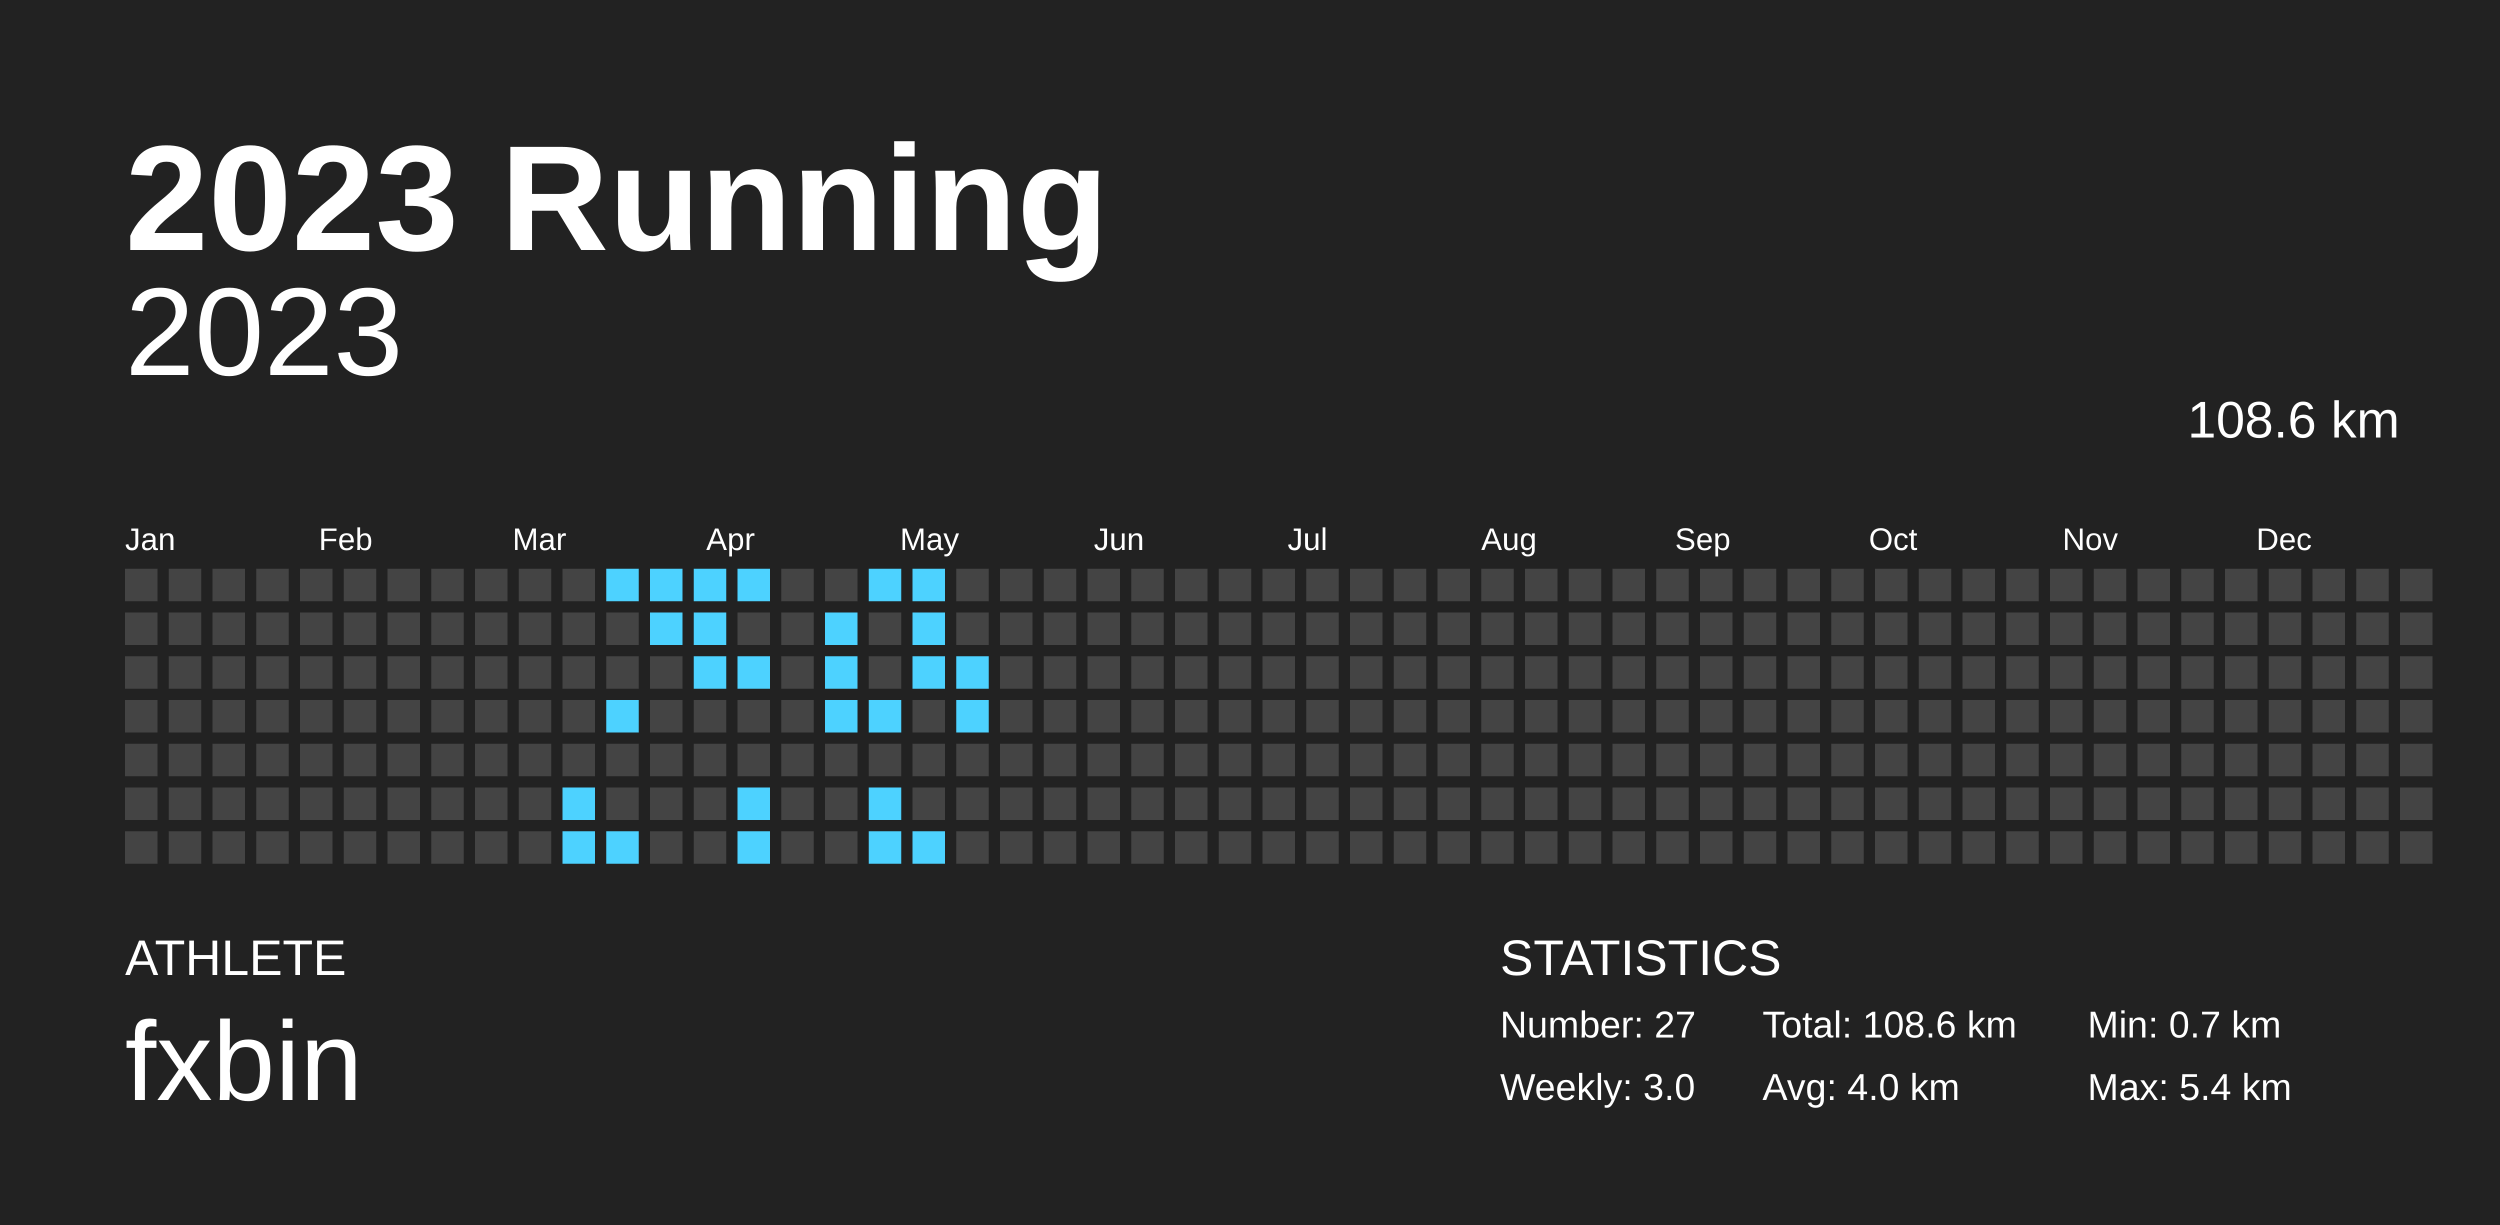
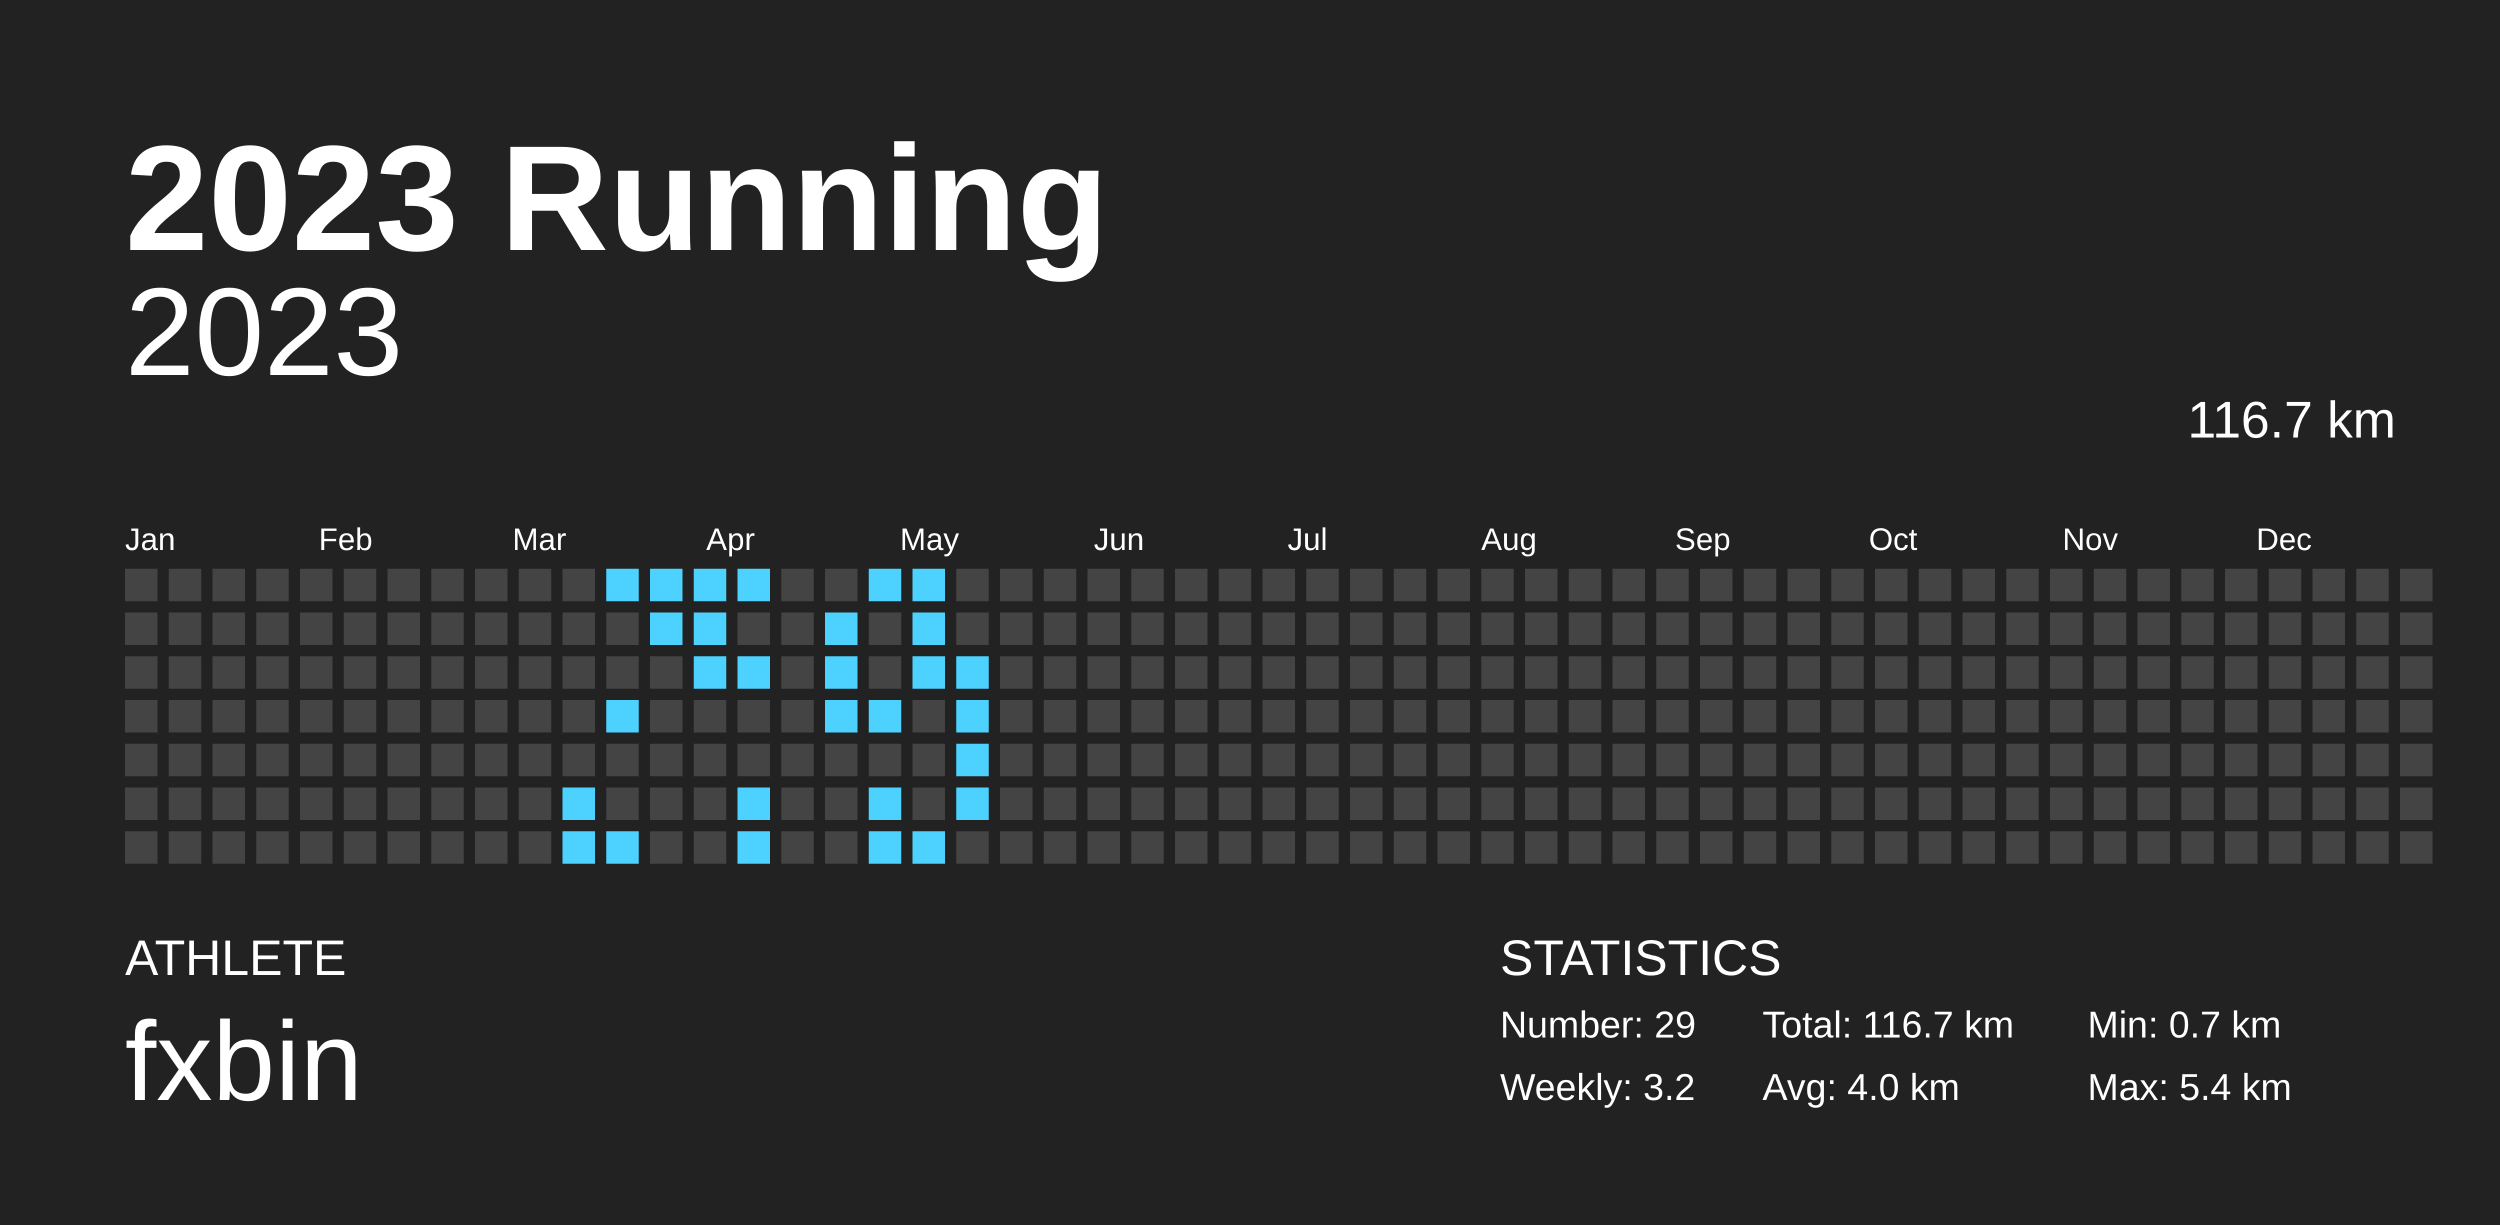
<svg xmlns="http://www.w3.org/2000/svg" baseProfile="full" height="98mm" version="1.1" viewBox="0,0,200,98" width="200mm">
  <defs />
  <rect fill="#222222" height="98" width="200" x="0" y="0" />
  <text fill="#FFFFFF" style="font-size:12px; font-family:Arial; font-weight:bold;" x="10" y="20">2023 Running</text>
  <text fill="#FFFFFF" style="font-size:4px; font-family:Arial" x="10" y="78">ATHLETE</text>
  <text fill="#FFFFFF" style="font-size:9px; font-family:Arial" x="10" y="88">fxbin</text>
  <text fill="#FFFFFF" style="font-size:4px; font-family:Arial" x="120" y="78">STATISTICS</text>
-   <text fill="#FFFFFF" style="font-size:3px; font-family:Arial" x="120" y="83">Number: 27</text>
-   <text fill="#FFFFFF" style="font-size:3px; font-family:Arial" x="120" y="88">Weekly: 3.0</text>
-   <text fill="#FFFFFF" style="font-size:3px; font-family:Arial" x="141" y="83">Total: 108.6 km</text>
+   <text fill="#FFFFFF" style="font-size:3px; font-family:Arial" x="120" y="83">Number: 29</text>
+   <text fill="#FFFFFF" style="font-size:3px; font-family:Arial" x="120" y="88">Weekly: 3.2</text>
+   <text fill="#FFFFFF" style="font-size:3px; font-family:Arial" x="141" y="83">Total: 116.7 km</text>
  <text fill="#FFFFFF" style="font-size:3px; font-family:Arial" x="141" y="88">Avg: 4.0 km</text>
  <text fill="#FFFFFF" style="font-size:3px; font-family:Arial" x="167" y="83">Min: 0.7 km</text>
  <text fill="#FFFFFF" style="font-size:3px; font-family:Arial" x="167" y="88">Max: 5.4 km</text>
  <text alignment-baseline="hanging" fill="#FFFFFF" style="font-size:10.0px; font-family:Arial;" x="10" y="30">2023</text>
-   <text alignment-baseline="hanging" fill="#FFFFFF" style="font-size:4.125px; font-family:Arial;" x="175" y="35">108.6 km</text>
+   <text alignment-baseline="hanging" fill="#FFFFFF" style="font-size:4.125px; font-family:Arial;" x="175" y="35">116.7 km</text>
  <text fill="#FFFFFF" style="font-size:2.5px; font-family:Arial" x="10.0" y="44">Jan</text>
  <text fill="#FFFFFF" style="font-size:2.5px; font-family:Arial" x="25.5" y="44">Feb</text>
  <text fill="#FFFFFF" style="font-size:2.5px; font-family:Arial" x="41.0" y="44">Mar</text>
  <text fill="#FFFFFF" style="font-size:2.5px; font-family:Arial" x="56.5" y="44">Apr</text>
  <text fill="#FFFFFF" style="font-size:2.5px; font-family:Arial" x="72.0" y="44">May</text>
  <text fill="#FFFFFF" style="font-size:2.5px; font-family:Arial" x="87.5" y="44">Jun</text>
  <text fill="#FFFFFF" style="font-size:2.5px; font-family:Arial" x="103.0" y="44">Jul</text>
  <text fill="#FFFFFF" style="font-size:2.5px; font-family:Arial" x="118.5" y="44">Aug</text>
  <text fill="#FFFFFF" style="font-size:2.5px; font-family:Arial" x="134.0" y="44">Sep</text>
  <text fill="#FFFFFF" style="font-size:2.5px; font-family:Arial" x="149.5" y="44">Oct</text>
  <text fill="#FFFFFF" style="font-size:2.5px; font-family:Arial" x="165.0" y="44">Nov</text>
  <text fill="#FFFFFF" style="font-size:2.5px; font-family:Arial" x="180.5" y="44">Dec</text>
  <rect fill="#444444" height="2.6" width="2.6" x="10.0" y="45.5" />
  <rect fill="#444444" height="2.6" width="2.6" x="10.0" y="49.0" />
  <rect fill="#444444" height="2.6" width="2.6" x="10.0" y="52.5" />
  <rect fill="#444444" height="2.6" width="2.6" x="10.0" y="56.0" />
  <rect fill="#444444" height="2.6" width="2.6" x="10.0" y="59.5" />
  <rect fill="#444444" height="2.6" width="2.6" x="10.0" y="63.0" />
  <rect fill="#444444" height="2.6" width="2.6" x="10.0" y="66.5" />
  <rect fill="#444444" height="2.6" width="2.6" x="13.5" y="45.5" />
  <rect fill="#444444" height="2.6" width="2.6" x="13.5" y="49.0" />
  <rect fill="#444444" height="2.6" width="2.6" x="13.5" y="52.5" />
  <rect fill="#444444" height="2.6" width="2.6" x="13.5" y="56.0" />
  <rect fill="#444444" height="2.6" width="2.6" x="13.5" y="59.5" />
  <rect fill="#444444" height="2.6" width="2.6" x="13.5" y="63.0" />
  <rect fill="#444444" height="2.6" width="2.6" x="13.5" y="66.5" />
  <rect fill="#444444" height="2.6" width="2.6" x="17.0" y="45.5" />
  <rect fill="#444444" height="2.6" width="2.6" x="17.0" y="49.0" />
  <rect fill="#444444" height="2.6" width="2.6" x="17.0" y="52.5" />
  <rect fill="#444444" height="2.6" width="2.6" x="17.0" y="56.0" />
  <rect fill="#444444" height="2.6" width="2.6" x="17.0" y="59.5" />
  <rect fill="#444444" height="2.6" width="2.6" x="17.0" y="63.0" />
  <rect fill="#444444" height="2.6" width="2.6" x="17.0" y="66.5" />
  <rect fill="#444444" height="2.6" width="2.6" x="20.5" y="45.5" />
  <rect fill="#444444" height="2.6" width="2.6" x="20.5" y="49.0" />
  <rect fill="#444444" height="2.6" width="2.6" x="20.5" y="52.5" />
  <rect fill="#444444" height="2.6" width="2.6" x="20.5" y="56.0" />
  <rect fill="#444444" height="2.6" width="2.6" x="20.5" y="59.5" />
  <rect fill="#444444" height="2.6" width="2.6" x="20.5" y="63.0" />
  <rect fill="#444444" height="2.6" width="2.6" x="20.5" y="66.5" />
  <rect fill="#444444" height="2.6" width="2.6" x="24.0" y="45.5" />
  <rect fill="#444444" height="2.6" width="2.6" x="24.0" y="49.0" />
  <rect fill="#444444" height="2.6" width="2.6" x="24.0" y="52.5" />
  <rect fill="#444444" height="2.6" width="2.6" x="24.0" y="56.0" />
  <rect fill="#444444" height="2.6" width="2.6" x="24.0" y="59.5" />
  <rect fill="#444444" height="2.6" width="2.6" x="24.0" y="63.0" />
  <rect fill="#444444" height="2.6" width="2.6" x="24.0" y="66.5" />
  <rect fill="#444444" height="2.6" width="2.6" x="27.5" y="45.5" />
  <rect fill="#444444" height="2.6" width="2.6" x="27.5" y="49.0" />
  <rect fill="#444444" height="2.6" width="2.6" x="27.5" y="52.5" />
  <rect fill="#444444" height="2.6" width="2.6" x="27.5" y="56.0" />
  <rect fill="#444444" height="2.6" width="2.6" x="27.5" y="59.5" />
  <rect fill="#444444" height="2.6" width="2.6" x="27.5" y="63.0" />
  <rect fill="#444444" height="2.6" width="2.6" x="27.5" y="66.5" />
  <rect fill="#444444" height="2.6" width="2.6" x="31.0" y="45.5" />
  <rect fill="#444444" height="2.6" width="2.6" x="31.0" y="49.0" />
  <rect fill="#444444" height="2.6" width="2.6" x="31.0" y="52.5" />
  <rect fill="#444444" height="2.6" width="2.6" x="31.0" y="56.0" />
  <rect fill="#444444" height="2.6" width="2.6" x="31.0" y="59.5" />
  <rect fill="#444444" height="2.6" width="2.6" x="31.0" y="63.0" />
  <rect fill="#444444" height="2.6" width="2.6" x="31.0" y="66.5" />
  <rect fill="#444444" height="2.6" width="2.6" x="34.5" y="45.5" />
  <rect fill="#444444" height="2.6" width="2.6" x="34.5" y="49.0" />
  <rect fill="#444444" height="2.6" width="2.6" x="34.5" y="52.5" />
  <rect fill="#444444" height="2.6" width="2.6" x="34.5" y="56.0" />
  <rect fill="#444444" height="2.6" width="2.6" x="34.5" y="59.5" />
  <rect fill="#444444" height="2.6" width="2.6" x="34.5" y="63.0" />
  <rect fill="#444444" height="2.6" width="2.6" x="34.5" y="66.5" />
  <rect fill="#444444" height="2.6" width="2.6" x="38.0" y="45.5" />
  <rect fill="#444444" height="2.6" width="2.6" x="38.0" y="49.0" />
  <rect fill="#444444" height="2.6" width="2.6" x="38.0" y="52.5" />
  <rect fill="#444444" height="2.6" width="2.6" x="38.0" y="56.0" />
  <rect fill="#444444" height="2.6" width="2.6" x="38.0" y="59.5" />
  <rect fill="#444444" height="2.6" width="2.6" x="38.0" y="63.0" />
  <rect fill="#444444" height="2.6" width="2.6" x="38.0" y="66.5" />
  <rect fill="#444444" height="2.6" width="2.6" x="41.5" y="45.5" />
  <rect fill="#444444" height="2.6" width="2.6" x="41.5" y="49.0" />
  <rect fill="#444444" height="2.6" width="2.6" x="41.5" y="52.5" />
  <rect fill="#444444" height="2.6" width="2.6" x="41.5" y="56.0" />
  <rect fill="#444444" height="2.6" width="2.6" x="41.5" y="59.5" />
  <rect fill="#444444" height="2.6" width="2.6" x="41.5" y="63.0" />
  <rect fill="#444444" height="2.6" width="2.6" x="41.5" y="66.5" />
  <rect fill="#444444" height="2.6" width="2.6" x="45.0" y="45.5" />
  <rect fill="#444444" height="2.6" width="2.6" x="45.0" y="49.0" />
  <rect fill="#444444" height="2.6" width="2.6" x="45.0" y="52.5" />
  <rect fill="#444444" height="2.6" width="2.6" x="45.0" y="56.0" />
  <rect fill="#444444" height="2.6" width="2.6" x="45.0" y="59.5" />
  <rect fill="#4dd2ff" height="2.6" width="2.6" x="45.0" y="63.0" />
  <rect fill="#4dd2ff" height="2.6" width="2.6" x="45.0" y="66.5" />
  <rect fill="#4dd2ff" height="2.6" width="2.6" x="48.5" y="45.5" />
  <rect fill="#444444" height="2.6" width="2.6" x="48.5" y="49.0" />
  <rect fill="#444444" height="2.6" width="2.6" x="48.5" y="52.5" />
  <rect fill="#4dd2ff" height="2.6" width="2.6" x="48.5" y="56.0" />
  <rect fill="#444444" height="2.6" width="2.6" x="48.5" y="59.5" />
  <rect fill="#444444" height="2.6" width="2.6" x="48.5" y="63.0" />
  <rect fill="#4dd2ff" height="2.6" width="2.6" x="48.5" y="66.5" />
  <rect fill="#4dd2ff" height="2.6" width="2.6" x="52.0" y="45.5" />
  <rect fill="#4dd2ff" height="2.6" width="2.6" x="52.0" y="49.0" />
  <rect fill="#444444" height="2.6" width="2.6" x="52.0" y="52.5" />
  <rect fill="#444444" height="2.6" width="2.6" x="52.0" y="56.0" />
  <rect fill="#444444" height="2.6" width="2.6" x="52.0" y="59.5" />
  <rect fill="#444444" height="2.6" width="2.6" x="52.0" y="63.0" />
  <rect fill="#444444" height="2.6" width="2.6" x="52.0" y="66.5" />
  <rect fill="#4dd2ff" height="2.6" width="2.6" x="55.5" y="45.5" />
  <rect fill="#4dd2ff" height="2.6" width="2.6" x="55.5" y="49.0" />
  <rect fill="#4dd2ff" height="2.6" width="2.6" x="55.5" y="52.5" />
  <rect fill="#444444" height="2.6" width="2.6" x="55.5" y="56.0" />
  <rect fill="#444444" height="2.6" width="2.6" x="55.5" y="59.5" />
  <rect fill="#444444" height="2.6" width="2.6" x="55.5" y="63.0" />
  <rect fill="#444444" height="2.6" width="2.6" x="55.5" y="66.5" />
  <rect fill="#4dd2ff" height="2.6" width="2.6" x="59.0" y="45.5" />
  <rect fill="#444444" height="2.6" width="2.6" x="59.0" y="49.0" />
  <rect fill="#4dd2ff" height="2.6" width="2.6" x="59.0" y="52.5" />
  <rect fill="#444444" height="2.6" width="2.6" x="59.0" y="56.0" />
  <rect fill="#444444" height="2.6" width="2.6" x="59.0" y="59.5" />
  <rect fill="#4dd2ff" height="2.6" width="2.6" x="59.0" y="63.0" />
  <rect fill="#4dd2ff" height="2.6" width="2.6" x="59.0" y="66.5" />
  <rect fill="#444444" height="2.6" width="2.6" x="62.5" y="45.5" />
  <rect fill="#444444" height="2.6" width="2.6" x="62.5" y="49.0" />
  <rect fill="#444444" height="2.6" width="2.6" x="62.5" y="52.5" />
  <rect fill="#444444" height="2.6" width="2.6" x="62.5" y="56.0" />
  <rect fill="#444444" height="2.6" width="2.6" x="62.5" y="59.5" />
  <rect fill="#444444" height="2.6" width="2.6" x="62.5" y="63.0" />
  <rect fill="#444444" height="2.6" width="2.6" x="62.5" y="66.5" />
  <rect fill="#444444" height="2.6" width="2.6" x="66.0" y="45.5" />
  <rect fill="#4dd2ff" height="2.6" width="2.6" x="66.0" y="49.0" />
  <rect fill="#4dd2ff" height="2.6" width="2.6" x="66.0" y="52.5" />
  <rect fill="#4dd2ff" height="2.6" width="2.6" x="66.0" y="56.0" />
  <rect fill="#444444" height="2.6" width="2.6" x="66.0" y="59.5" />
  <rect fill="#444444" height="2.6" width="2.6" x="66.0" y="63.0" />
  <rect fill="#444444" height="2.6" width="2.6" x="66.0" y="66.5" />
  <rect fill="#4dd2ff" height="2.6" width="2.6" x="69.5" y="45.5" />
  <rect fill="#444444" height="2.6" width="2.6" x="69.5" y="49.0" />
  <rect fill="#444444" height="2.6" width="2.6" x="69.5" y="52.5" />
  <rect fill="#4dd2ff" height="2.6" width="2.6" x="69.5" y="56.0" />
  <rect fill="#444444" height="2.6" width="2.6" x="69.5" y="59.5" />
  <rect fill="#4dd2ff" height="2.6" width="2.6" x="69.5" y="63.0" />
  <rect fill="#4dd2ff" height="2.6" width="2.6" x="69.5" y="66.5" />
  <rect fill="#4dd2ff" height="2.6" width="2.6" x="73.0" y="45.5" />
  <rect fill="#4dd2ff" height="2.6" width="2.6" x="73.0" y="49.0" />
  <rect fill="#4dd2ff" height="2.6" width="2.6" x="73.0" y="52.5" />
  <rect fill="#444444" height="2.6" width="2.6" x="73.0" y="56.0" />
  <rect fill="#444444" height="2.6" width="2.6" x="73.0" y="59.5" />
  <rect fill="#444444" height="2.6" width="2.6" x="73.0" y="63.0" />
  <rect fill="#4dd2ff" height="2.6" width="2.6" x="73.0" y="66.5" />
  <rect fill="#444444" height="2.6" width="2.6" x="76.5" y="45.5" />
  <rect fill="#444444" height="2.6" width="2.6" x="76.5" y="49.0" />
  <rect fill="#4dd2ff" height="2.6" width="2.6" x="76.5" y="52.5" />
  <rect fill="#4dd2ff" height="2.6" width="2.6" x="76.5" y="56.0" />
-   <rect fill="#444444" height="2.6" width="2.6" x="76.5" y="59.5" />
-   <rect fill="#444444" height="2.6" width="2.6" x="76.5" y="63.0" />
+   <rect fill="#4dd2ff" height="2.6" width="2.6" x="76.5" y="59.5" />
+   <rect fill="#4dd2ff" height="2.6" width="2.6" x="76.5" y="63.0" />
  <rect fill="#444444" height="2.6" width="2.6" x="76.5" y="66.5" />
  <rect fill="#444444" height="2.6" width="2.6" x="80.0" y="45.5" />
  <rect fill="#444444" height="2.6" width="2.6" x="80.0" y="49.0" />
  <rect fill="#444444" height="2.6" width="2.6" x="80.0" y="52.5" />
  <rect fill="#444444" height="2.6" width="2.6" x="80.0" y="56.0" />
  <rect fill="#444444" height="2.6" width="2.6" x="80.0" y="59.5" />
  <rect fill="#444444" height="2.6" width="2.6" x="80.0" y="63.0" />
  <rect fill="#444444" height="2.6" width="2.6" x="80.0" y="66.5" />
  <rect fill="#444444" height="2.6" width="2.6" x="83.5" y="45.5" />
  <rect fill="#444444" height="2.6" width="2.6" x="83.5" y="49.0" />
  <rect fill="#444444" height="2.6" width="2.6" x="83.5" y="52.5" />
  <rect fill="#444444" height="2.6" width="2.6" x="83.5" y="56.0" />
  <rect fill="#444444" height="2.6" width="2.6" x="83.5" y="59.5" />
  <rect fill="#444444" height="2.6" width="2.6" x="83.5" y="63.0" />
  <rect fill="#444444" height="2.6" width="2.6" x="83.5" y="66.5" />
  <rect fill="#444444" height="2.6" width="2.6" x="87.0" y="45.5" />
  <rect fill="#444444" height="2.6" width="2.6" x="87.0" y="49.0" />
  <rect fill="#444444" height="2.6" width="2.6" x="87.0" y="52.5" />
  <rect fill="#444444" height="2.6" width="2.6" x="87.0" y="56.0" />
  <rect fill="#444444" height="2.6" width="2.6" x="87.0" y="59.5" />
  <rect fill="#444444" height="2.6" width="2.6" x="87.0" y="63.0" />
  <rect fill="#444444" height="2.6" width="2.6" x="87.0" y="66.5" />
  <rect fill="#444444" height="2.6" width="2.6" x="90.5" y="45.5" />
  <rect fill="#444444" height="2.6" width="2.6" x="90.5" y="49.0" />
  <rect fill="#444444" height="2.6" width="2.6" x="90.5" y="52.5" />
  <rect fill="#444444" height="2.6" width="2.6" x="90.5" y="56.0" />
  <rect fill="#444444" height="2.6" width="2.6" x="90.5" y="59.5" />
  <rect fill="#444444" height="2.6" width="2.6" x="90.5" y="63.0" />
  <rect fill="#444444" height="2.6" width="2.6" x="90.5" y="66.5" />
  <rect fill="#444444" height="2.6" width="2.6" x="94.0" y="45.5" />
  <rect fill="#444444" height="2.6" width="2.6" x="94.0" y="49.0" />
  <rect fill="#444444" height="2.6" width="2.6" x="94.0" y="52.5" />
  <rect fill="#444444" height="2.6" width="2.6" x="94.0" y="56.0" />
  <rect fill="#444444" height="2.6" width="2.6" x="94.0" y="59.5" />
  <rect fill="#444444" height="2.6" width="2.6" x="94.0" y="63.0" />
  <rect fill="#444444" height="2.6" width="2.6" x="94.0" y="66.5" />
  <rect fill="#444444" height="2.6" width="2.6" x="97.5" y="45.5" />
  <rect fill="#444444" height="2.6" width="2.6" x="97.5" y="49.0" />
  <rect fill="#444444" height="2.6" width="2.6" x="97.5" y="52.5" />
  <rect fill="#444444" height="2.6" width="2.6" x="97.5" y="56.0" />
  <rect fill="#444444" height="2.6" width="2.6" x="97.5" y="59.5" />
  <rect fill="#444444" height="2.6" width="2.6" x="97.5" y="63.0" />
  <rect fill="#444444" height="2.6" width="2.6" x="97.5" y="66.5" />
  <rect fill="#444444" height="2.6" width="2.6" x="101.0" y="45.5" />
  <rect fill="#444444" height="2.6" width="2.6" x="101.0" y="49.0" />
  <rect fill="#444444" height="2.6" width="2.6" x="101.0" y="52.5" />
  <rect fill="#444444" height="2.6" width="2.6" x="101.0" y="56.0" />
  <rect fill="#444444" height="2.6" width="2.6" x="101.0" y="59.5" />
  <rect fill="#444444" height="2.6" width="2.6" x="101.0" y="63.0" />
  <rect fill="#444444" height="2.6" width="2.6" x="101.0" y="66.5" />
  <rect fill="#444444" height="2.6" width="2.6" x="104.5" y="45.5" />
  <rect fill="#444444" height="2.6" width="2.6" x="104.5" y="49.0" />
  <rect fill="#444444" height="2.6" width="2.6" x="104.5" y="52.5" />
  <rect fill="#444444" height="2.6" width="2.6" x="104.5" y="56.0" />
  <rect fill="#444444" height="2.6" width="2.6" x="104.5" y="59.5" />
  <rect fill="#444444" height="2.6" width="2.6" x="104.5" y="63.0" />
  <rect fill="#444444" height="2.6" width="2.6" x="104.5" y="66.5" />
  <rect fill="#444444" height="2.6" width="2.6" x="108.0" y="45.5" />
  <rect fill="#444444" height="2.6" width="2.6" x="108.0" y="49.0" />
  <rect fill="#444444" height="2.6" width="2.6" x="108.0" y="52.5" />
  <rect fill="#444444" height="2.6" width="2.6" x="108.0" y="56.0" />
  <rect fill="#444444" height="2.6" width="2.6" x="108.0" y="59.5" />
  <rect fill="#444444" height="2.6" width="2.6" x="108.0" y="63.0" />
  <rect fill="#444444" height="2.6" width="2.6" x="108.0" y="66.5" />
  <rect fill="#444444" height="2.6" width="2.6" x="111.5" y="45.5" />
  <rect fill="#444444" height="2.6" width="2.6" x="111.5" y="49.0" />
  <rect fill="#444444" height="2.6" width="2.6" x="111.5" y="52.5" />
  <rect fill="#444444" height="2.6" width="2.6" x="111.5" y="56.0" />
  <rect fill="#444444" height="2.6" width="2.6" x="111.5" y="59.5" />
  <rect fill="#444444" height="2.6" width="2.6" x="111.5" y="63.0" />
  <rect fill="#444444" height="2.6" width="2.6" x="111.5" y="66.5" />
  <rect fill="#444444" height="2.6" width="2.6" x="115.0" y="45.5" />
  <rect fill="#444444" height="2.6" width="2.6" x="115.0" y="49.0" />
  <rect fill="#444444" height="2.6" width="2.6" x="115.0" y="52.5" />
  <rect fill="#444444" height="2.6" width="2.6" x="115.0" y="56.0" />
  <rect fill="#444444" height="2.6" width="2.6" x="115.0" y="59.5" />
  <rect fill="#444444" height="2.6" width="2.6" x="115.0" y="63.0" />
  <rect fill="#444444" height="2.6" width="2.6" x="115.0" y="66.5" />
  <rect fill="#444444" height="2.6" width="2.6" x="118.5" y="45.5" />
  <rect fill="#444444" height="2.6" width="2.6" x="118.5" y="49.0" />
  <rect fill="#444444" height="2.6" width="2.6" x="118.5" y="52.5" />
  <rect fill="#444444" height="2.6" width="2.6" x="118.5" y="56.0" />
  <rect fill="#444444" height="2.6" width="2.6" x="118.5" y="59.5" />
  <rect fill="#444444" height="2.6" width="2.6" x="118.5" y="63.0" />
  <rect fill="#444444" height="2.6" width="2.6" x="118.5" y="66.5" />
  <rect fill="#444444" height="2.6" width="2.6" x="122.0" y="45.5" />
  <rect fill="#444444" height="2.6" width="2.6" x="122.0" y="49.0" />
  <rect fill="#444444" height="2.6" width="2.6" x="122.0" y="52.5" />
  <rect fill="#444444" height="2.6" width="2.6" x="122.0" y="56.0" />
  <rect fill="#444444" height="2.6" width="2.6" x="122.0" y="59.5" />
  <rect fill="#444444" height="2.6" width="2.6" x="122.0" y="63.0" />
  <rect fill="#444444" height="2.6" width="2.6" x="122.0" y="66.5" />
  <rect fill="#444444" height="2.6" width="2.6" x="125.5" y="45.5" />
  <rect fill="#444444" height="2.6" width="2.6" x="125.5" y="49.0" />
  <rect fill="#444444" height="2.6" width="2.6" x="125.5" y="52.5" />
  <rect fill="#444444" height="2.6" width="2.6" x="125.5" y="56.0" />
  <rect fill="#444444" height="2.6" width="2.6" x="125.5" y="59.5" />
  <rect fill="#444444" height="2.6" width="2.6" x="125.5" y="63.0" />
  <rect fill="#444444" height="2.6" width="2.6" x="125.5" y="66.5" />
  <rect fill="#444444" height="2.6" width="2.6" x="129.0" y="45.5" />
  <rect fill="#444444" height="2.6" width="2.6" x="129.0" y="49.0" />
  <rect fill="#444444" height="2.6" width="2.6" x="129.0" y="52.5" />
  <rect fill="#444444" height="2.6" width="2.6" x="129.0" y="56.0" />
  <rect fill="#444444" height="2.6" width="2.6" x="129.0" y="59.5" />
  <rect fill="#444444" height="2.6" width="2.6" x="129.0" y="63.0" />
  <rect fill="#444444" height="2.6" width="2.6" x="129.0" y="66.5" />
  <rect fill="#444444" height="2.6" width="2.6" x="132.5" y="45.5" />
  <rect fill="#444444" height="2.6" width="2.6" x="132.5" y="49.0" />
  <rect fill="#444444" height="2.6" width="2.6" x="132.5" y="52.5" />
  <rect fill="#444444" height="2.6" width="2.6" x="132.5" y="56.0" />
  <rect fill="#444444" height="2.6" width="2.6" x="132.5" y="59.5" />
  <rect fill="#444444" height="2.6" width="2.6" x="132.5" y="63.0" />
  <rect fill="#444444" height="2.6" width="2.6" x="132.5" y="66.5" />
  <rect fill="#444444" height="2.6" width="2.6" x="136.0" y="45.5" />
  <rect fill="#444444" height="2.6" width="2.6" x="136.0" y="49.0" />
  <rect fill="#444444" height="2.6" width="2.6" x="136.0" y="52.5" />
  <rect fill="#444444" height="2.6" width="2.6" x="136.0" y="56.0" />
  <rect fill="#444444" height="2.6" width="2.6" x="136.0" y="59.5" />
  <rect fill="#444444" height="2.6" width="2.6" x="136.0" y="63.0" />
  <rect fill="#444444" height="2.6" width="2.6" x="136.0" y="66.5" />
  <rect fill="#444444" height="2.6" width="2.6" x="139.5" y="45.5" />
  <rect fill="#444444" height="2.6" width="2.6" x="139.5" y="49.0" />
  <rect fill="#444444" height="2.6" width="2.6" x="139.5" y="52.5" />
  <rect fill="#444444" height="2.6" width="2.6" x="139.5" y="56.0" />
  <rect fill="#444444" height="2.6" width="2.6" x="139.5" y="59.5" />
  <rect fill="#444444" height="2.6" width="2.6" x="139.5" y="63.0" />
  <rect fill="#444444" height="2.6" width="2.6" x="139.5" y="66.5" />
  <rect fill="#444444" height="2.6" width="2.6" x="143.0" y="45.5" />
  <rect fill="#444444" height="2.6" width="2.6" x="143.0" y="49.0" />
  <rect fill="#444444" height="2.6" width="2.6" x="143.0" y="52.5" />
  <rect fill="#444444" height="2.6" width="2.6" x="143.0" y="56.0" />
  <rect fill="#444444" height="2.6" width="2.6" x="143.0" y="59.5" />
  <rect fill="#444444" height="2.6" width="2.6" x="143.0" y="63.0" />
  <rect fill="#444444" height="2.6" width="2.6" x="143.0" y="66.5" />
  <rect fill="#444444" height="2.6" width="2.6" x="146.5" y="45.5" />
  <rect fill="#444444" height="2.6" width="2.6" x="146.5" y="49.0" />
  <rect fill="#444444" height="2.6" width="2.6" x="146.5" y="52.5" />
  <rect fill="#444444" height="2.6" width="2.6" x="146.5" y="56.0" />
  <rect fill="#444444" height="2.6" width="2.6" x="146.5" y="59.5" />
  <rect fill="#444444" height="2.6" width="2.6" x="146.5" y="63.0" />
  <rect fill="#444444" height="2.6" width="2.6" x="146.5" y="66.5" />
  <rect fill="#444444" height="2.6" width="2.6" x="150.0" y="45.5" />
  <rect fill="#444444" height="2.6" width="2.6" x="150.0" y="49.0" />
  <rect fill="#444444" height="2.6" width="2.6" x="150.0" y="52.5" />
  <rect fill="#444444" height="2.6" width="2.6" x="150.0" y="56.0" />
  <rect fill="#444444" height="2.6" width="2.6" x="150.0" y="59.5" />
  <rect fill="#444444" height="2.6" width="2.6" x="150.0" y="63.0" />
  <rect fill="#444444" height="2.6" width="2.6" x="150.0" y="66.5" />
  <rect fill="#444444" height="2.6" width="2.6" x="153.5" y="45.5" />
  <rect fill="#444444" height="2.6" width="2.6" x="153.5" y="49.0" />
  <rect fill="#444444" height="2.6" width="2.6" x="153.5" y="52.5" />
  <rect fill="#444444" height="2.6" width="2.6" x="153.5" y="56.0" />
  <rect fill="#444444" height="2.6" width="2.6" x="153.5" y="59.5" />
  <rect fill="#444444" height="2.6" width="2.6" x="153.5" y="63.0" />
  <rect fill="#444444" height="2.6" width="2.6" x="153.5" y="66.5" />
  <rect fill="#444444" height="2.6" width="2.6" x="157.0" y="45.5" />
  <rect fill="#444444" height="2.6" width="2.6" x="157.0" y="49.0" />
  <rect fill="#444444" height="2.6" width="2.6" x="157.0" y="52.5" />
  <rect fill="#444444" height="2.6" width="2.6" x="157.0" y="56.0" />
  <rect fill="#444444" height="2.6" width="2.6" x="157.0" y="59.5" />
  <rect fill="#444444" height="2.6" width="2.6" x="157.0" y="63.0" />
  <rect fill="#444444" height="2.6" width="2.6" x="157.0" y="66.5" />
  <rect fill="#444444" height="2.6" width="2.6" x="160.5" y="45.5" />
  <rect fill="#444444" height="2.6" width="2.6" x="160.5" y="49.0" />
  <rect fill="#444444" height="2.6" width="2.6" x="160.5" y="52.5" />
  <rect fill="#444444" height="2.6" width="2.6" x="160.5" y="56.0" />
  <rect fill="#444444" height="2.6" width="2.6" x="160.5" y="59.5" />
  <rect fill="#444444" height="2.6" width="2.6" x="160.5" y="63.0" />
  <rect fill="#444444" height="2.6" width="2.6" x="160.5" y="66.5" />
  <rect fill="#444444" height="2.6" width="2.6" x="164.0" y="45.5" />
  <rect fill="#444444" height="2.6" width="2.6" x="164.0" y="49.0" />
  <rect fill="#444444" height="2.6" width="2.6" x="164.0" y="52.5" />
  <rect fill="#444444" height="2.6" width="2.6" x="164.0" y="56.0" />
  <rect fill="#444444" height="2.6" width="2.6" x="164.0" y="59.5" />
  <rect fill="#444444" height="2.6" width="2.6" x="164.0" y="63.0" />
  <rect fill="#444444" height="2.6" width="2.6" x="164.0" y="66.5" />
  <rect fill="#444444" height="2.6" width="2.6" x="167.5" y="45.5" />
  <rect fill="#444444" height="2.6" width="2.6" x="167.5" y="49.0" />
  <rect fill="#444444" height="2.6" width="2.6" x="167.5" y="52.5" />
  <rect fill="#444444" height="2.6" width="2.6" x="167.5" y="56.0" />
  <rect fill="#444444" height="2.6" width="2.6" x="167.5" y="59.5" />
  <rect fill="#444444" height="2.6" width="2.6" x="167.5" y="63.0" />
  <rect fill="#444444" height="2.6" width="2.6" x="167.5" y="66.5" />
  <rect fill="#444444" height="2.6" width="2.6" x="171.0" y="45.5" />
  <rect fill="#444444" height="2.6" width="2.6" x="171.0" y="49.0" />
  <rect fill="#444444" height="2.6" width="2.6" x="171.0" y="52.5" />
  <rect fill="#444444" height="2.6" width="2.6" x="171.0" y="56.0" />
  <rect fill="#444444" height="2.6" width="2.6" x="171.0" y="59.5" />
  <rect fill="#444444" height="2.6" width="2.6" x="171.0" y="63.0" />
  <rect fill="#444444" height="2.6" width="2.6" x="171.0" y="66.5" />
  <rect fill="#444444" height="2.6" width="2.6" x="174.5" y="45.5" />
  <rect fill="#444444" height="2.6" width="2.6" x="174.5" y="49.0" />
  <rect fill="#444444" height="2.6" width="2.6" x="174.5" y="52.5" />
  <rect fill="#444444" height="2.6" width="2.6" x="174.5" y="56.0" />
  <rect fill="#444444" height="2.6" width="2.6" x="174.5" y="59.5" />
  <rect fill="#444444" height="2.6" width="2.6" x="174.5" y="63.0" />
  <rect fill="#444444" height="2.6" width="2.6" x="174.5" y="66.5" />
  <rect fill="#444444" height="2.6" width="2.6" x="178.0" y="45.5" />
  <rect fill="#444444" height="2.6" width="2.6" x="178.0" y="49.0" />
  <rect fill="#444444" height="2.6" width="2.6" x="178.0" y="52.5" />
  <rect fill="#444444" height="2.6" width="2.6" x="178.0" y="56.0" />
  <rect fill="#444444" height="2.6" width="2.6" x="178.0" y="59.5" />
  <rect fill="#444444" height="2.6" width="2.6" x="178.0" y="63.0" />
  <rect fill="#444444" height="2.6" width="2.6" x="178.0" y="66.5" />
  <rect fill="#444444" height="2.6" width="2.6" x="181.5" y="45.5" />
  <rect fill="#444444" height="2.6" width="2.6" x="181.5" y="49.0" />
  <rect fill="#444444" height="2.6" width="2.6" x="181.5" y="52.5" />
  <rect fill="#444444" height="2.6" width="2.6" x="181.5" y="56.0" />
  <rect fill="#444444" height="2.6" width="2.6" x="181.5" y="59.5" />
  <rect fill="#444444" height="2.6" width="2.6" x="181.5" y="63.0" />
  <rect fill="#444444" height="2.6" width="2.6" x="181.5" y="66.5" />
  <rect fill="#444444" height="2.6" width="2.6" x="185.0" y="45.5" />
  <rect fill="#444444" height="2.6" width="2.6" x="185.0" y="49.0" />
  <rect fill="#444444" height="2.6" width="2.6" x="185.0" y="52.5" />
  <rect fill="#444444" height="2.6" width="2.6" x="185.0" y="56.0" />
  <rect fill="#444444" height="2.6" width="2.6" x="185.0" y="59.5" />
  <rect fill="#444444" height="2.6" width="2.6" x="185.0" y="63.0" />
  <rect fill="#444444" height="2.6" width="2.6" x="185.0" y="66.5" />
  <rect fill="#444444" height="2.6" width="2.6" x="188.5" y="45.5" />
  <rect fill="#444444" height="2.6" width="2.6" x="188.5" y="49.0" />
  <rect fill="#444444" height="2.6" width="2.6" x="188.5" y="52.5" />
  <rect fill="#444444" height="2.6" width="2.6" x="188.5" y="56.0" />
  <rect fill="#444444" height="2.6" width="2.6" x="188.5" y="59.5" />
  <rect fill="#444444" height="2.6" width="2.6" x="188.5" y="63.0" />
  <rect fill="#444444" height="2.6" width="2.6" x="188.5" y="66.5" />
  <rect fill="#444444" height="2.6" width="2.6" x="192.0" y="45.5" />
  <rect fill="#444444" height="2.6" width="2.6" x="192.0" y="49.0" />
  <rect fill="#444444" height="2.6" width="2.6" x="192.0" y="52.5" />
  <rect fill="#444444" height="2.6" width="2.6" x="192.0" y="56.0" />
  <rect fill="#444444" height="2.6" width="2.6" x="192.0" y="59.5" />
  <rect fill="#444444" height="2.6" width="2.6" x="192.0" y="63.0" />
  <rect fill="#444444" height="2.6" width="2.6" x="192.0" y="66.5" />
</svg>
